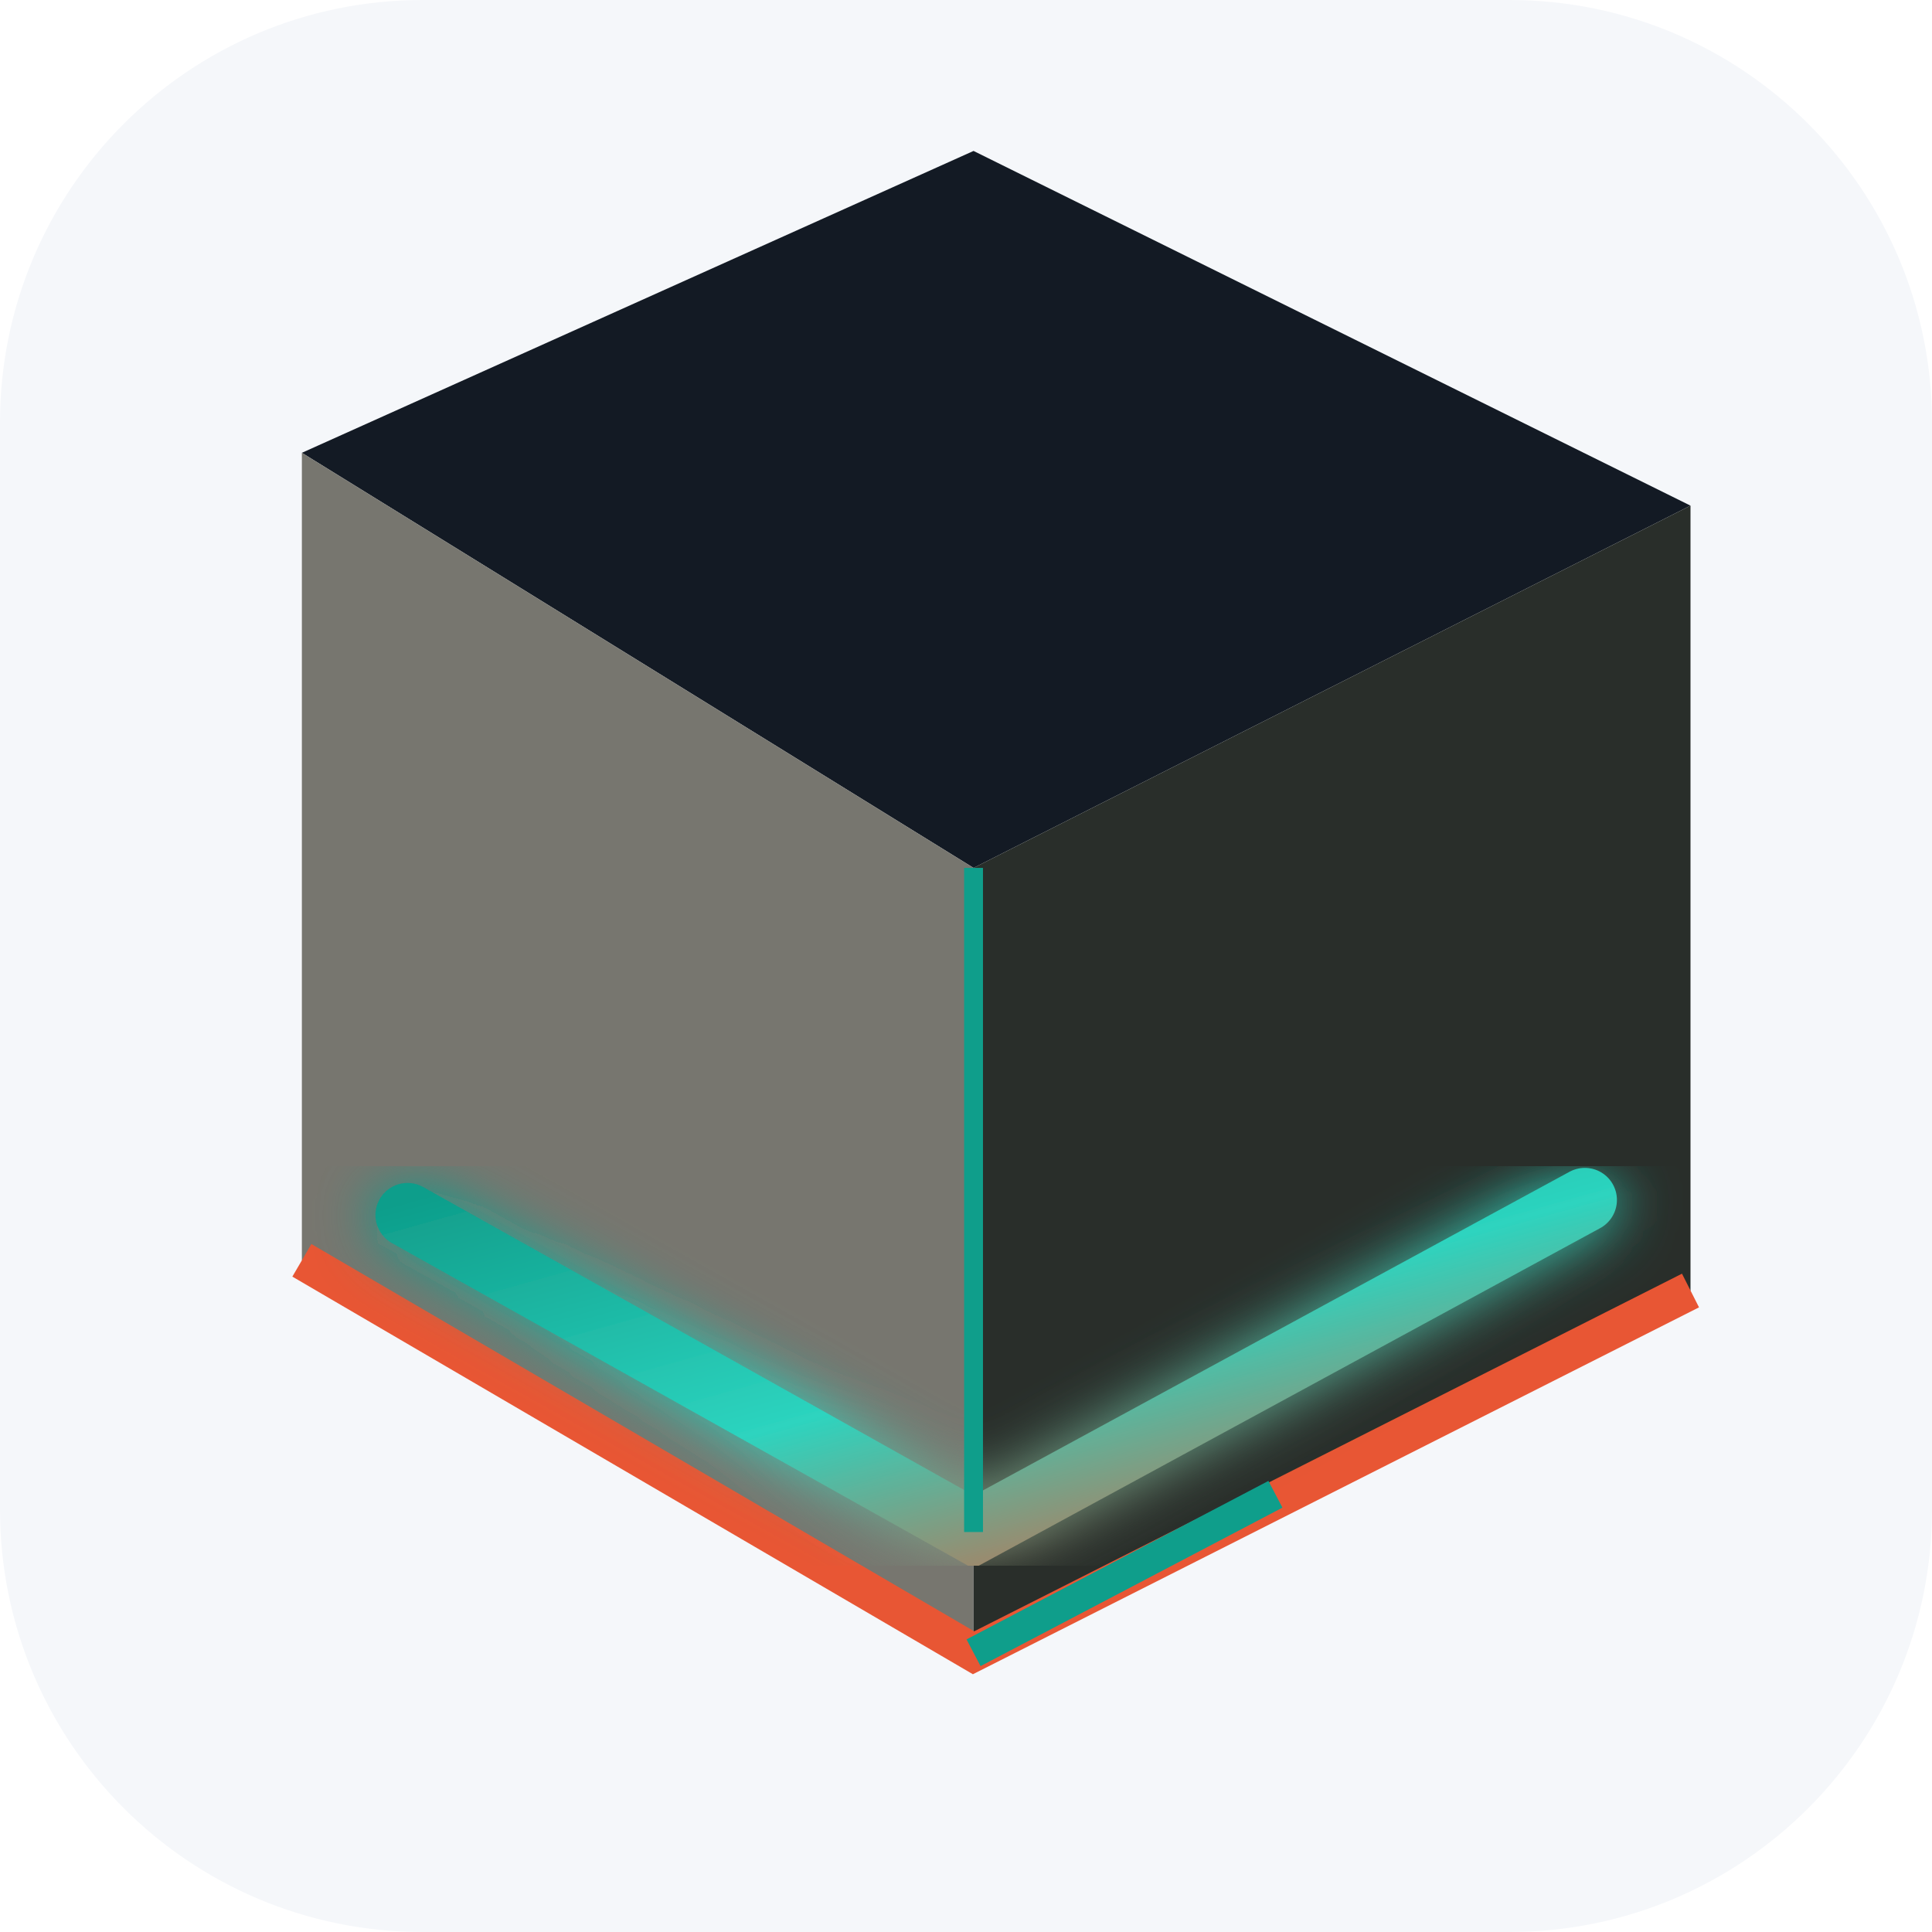
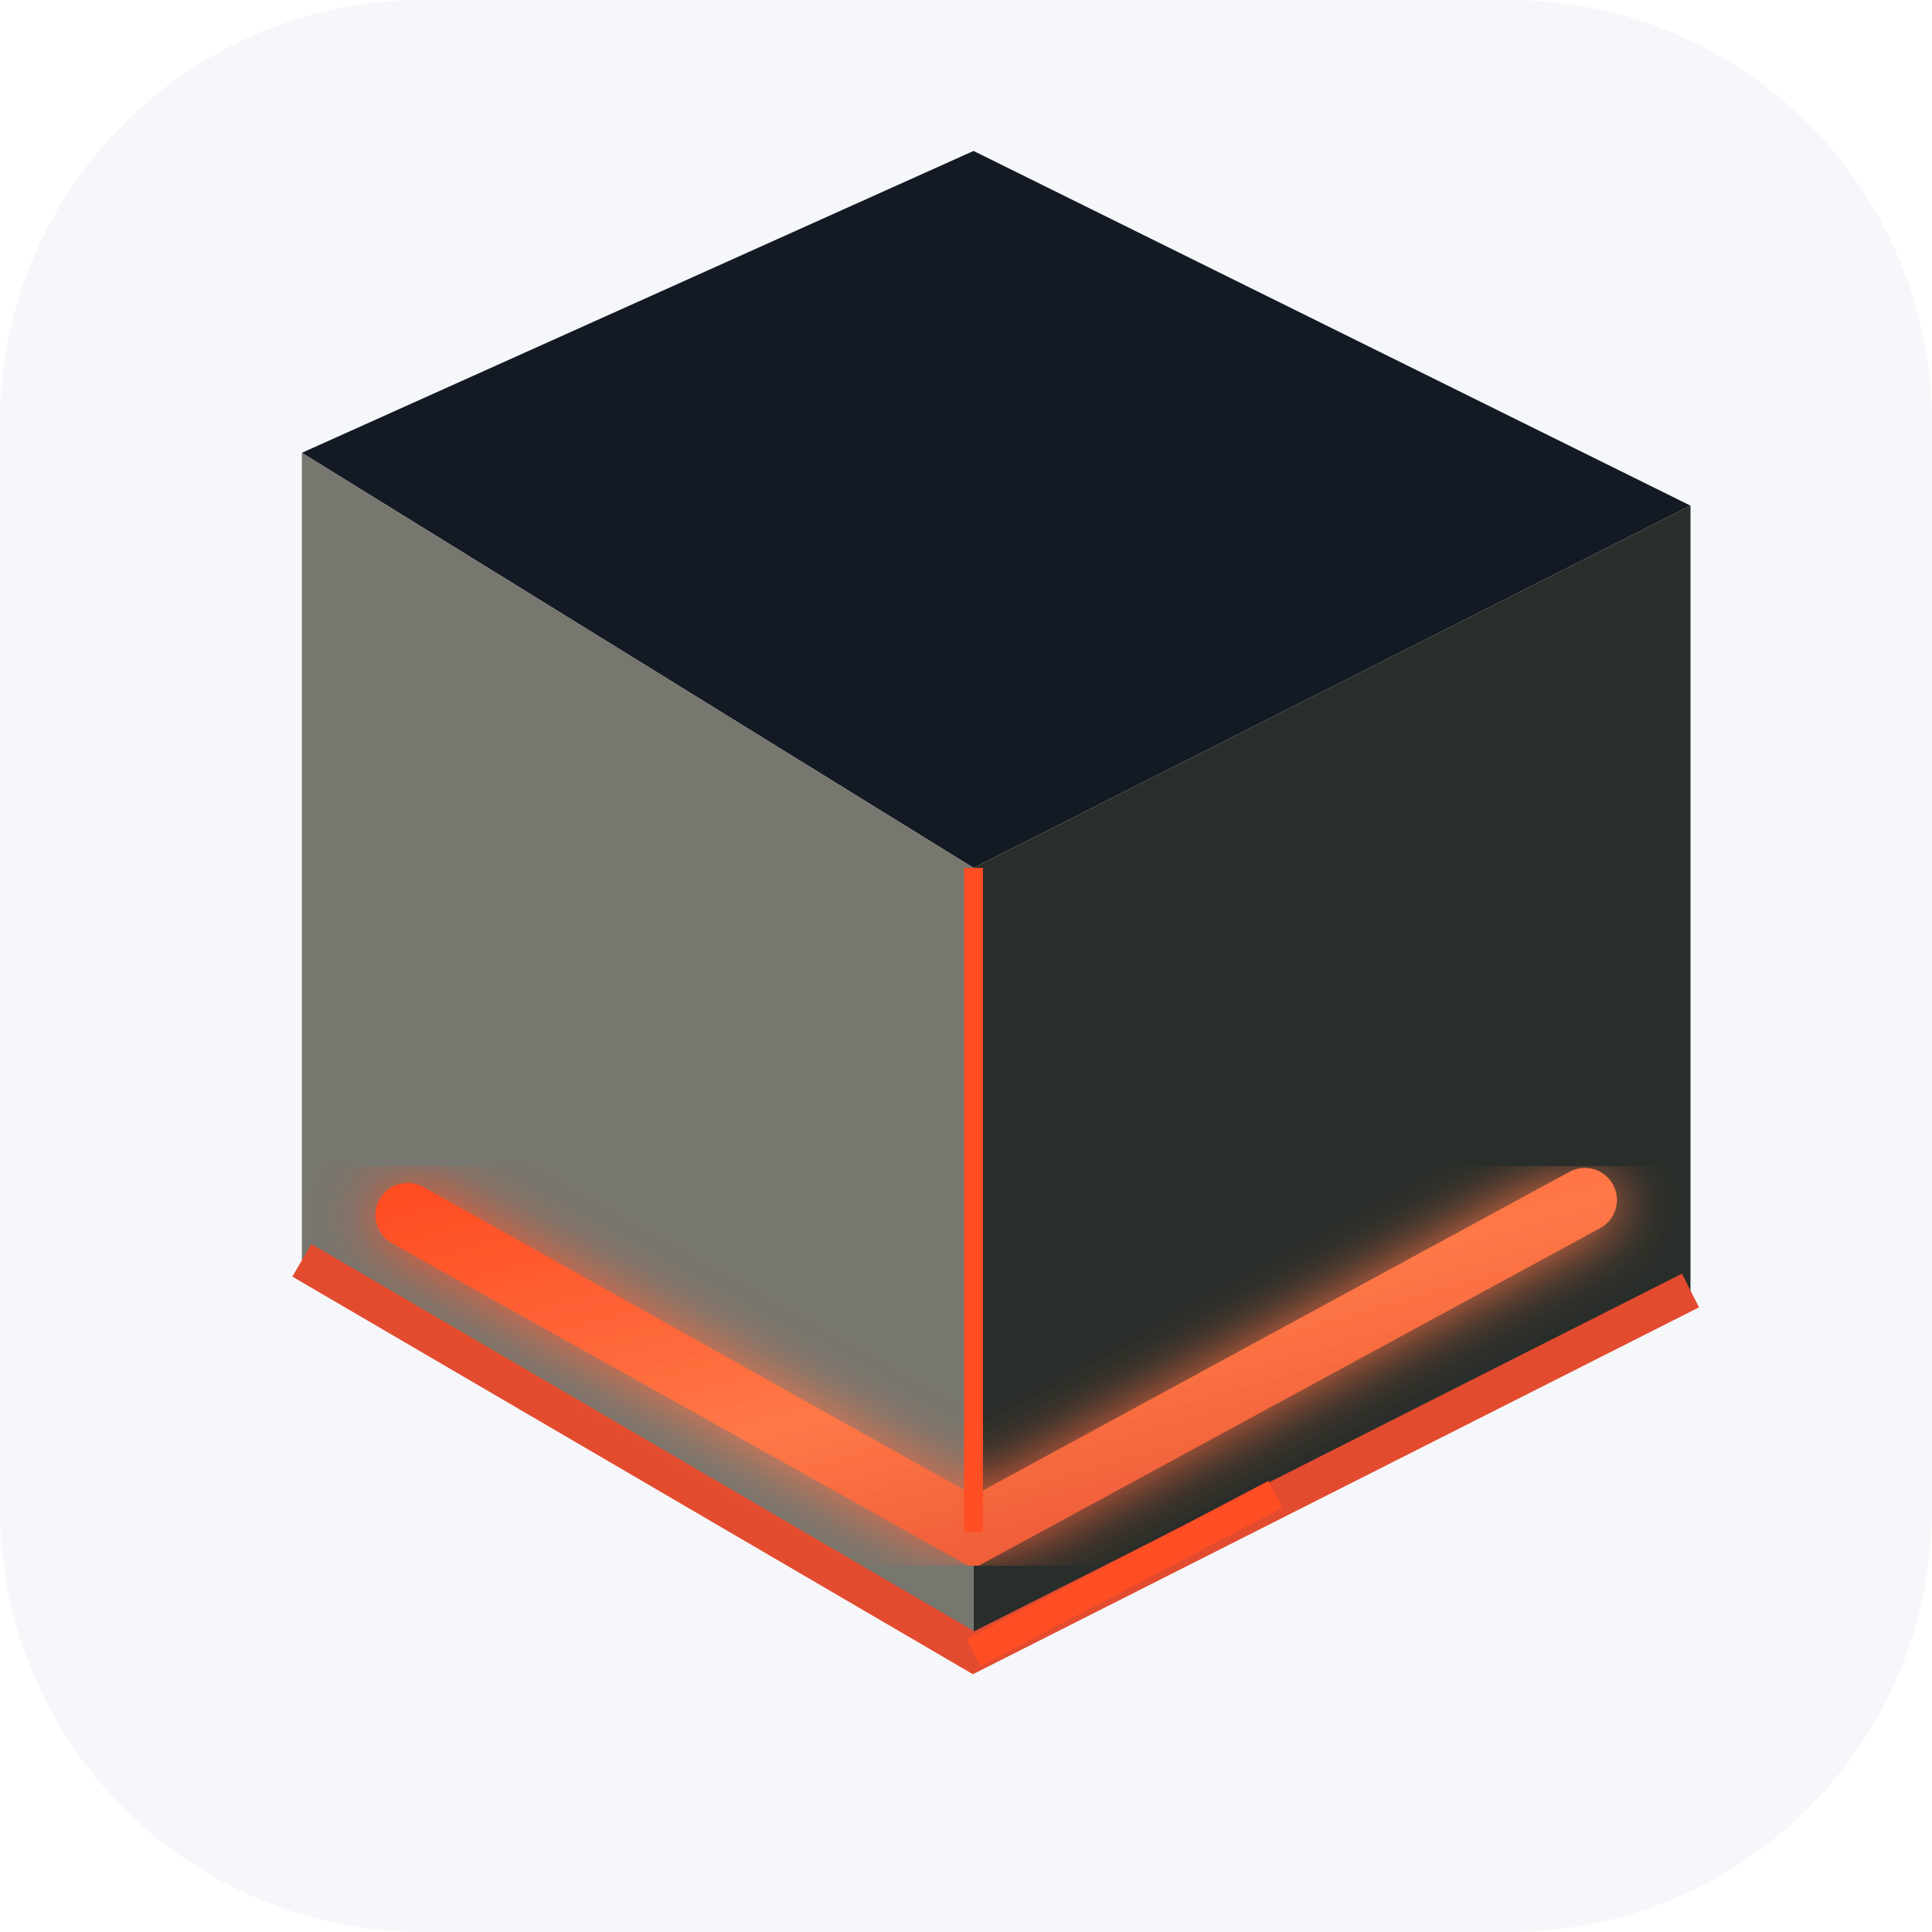
<svg xmlns="http://www.w3.org/2000/svg" width="128" height="128" viewBox="0 0 128 128">
  <defs>
    <linearGradient id="magma" x1="0" y1="0" x2="1" y2="1">
-       <stop stop-color="#0F9E8B" />
-       <stop offset=".5" stop-color="#2DD4BF" />
-       <stop offset="1" stop-color="#E85634" />
+       <stop stop-color="#FF4D24" />
+       <stop offset=".5" stop-color="#FF7847" />
+       <stop offset="1" stop-color="#E34B2F" />
    </linearGradient>
    <filter id="soft">
      <feGaussianBlur stdDeviation="8" result="b" />
      <feMerge>
        <feMergeNode in="b" />
        <feMergeNode in="SourceGraphic" />
      </feMerge>
    </filter>
  </defs>
  <rect width="128" height="128" rx="28" fill="#F5F7FA" />
  <g transform="translate(2,2) scale(.25)">
    <path d="M72 112 250 32 440 126 250 222Z" fill="#131A24" />
    <path d="M72 112 250 222V430L72 326Z" fill="#77766F" />
    <path d="M250 222 440 126V334L250 430Z" fill="#292E2A" />
-     <path d="M72 326 250 430 440 334" fill="none" stroke="#E85634" stroke-width="10" />
+     <path d="M72 326 250 430 440 334" fill="none" stroke="#E34B2F" stroke-width="10" />
    <path d="M100 314 250 398 412 310" fill="none" stroke="url(#magma)" stroke-width="17" stroke-linecap="round" filter="url(#soft)" />
-     <path d="M250 222V398" stroke="#0F9E8B" stroke-width="5" />
-     <path d="M250 430 330 388" stroke="#0F9E8B" stroke-width="8" />
+     <path d="M250 222V398" stroke="#FF4D24" stroke-width="5" />
+     <path d="M250 430 330 388" stroke="#FF4D24" stroke-width="8" />
  </g>
</svg>
